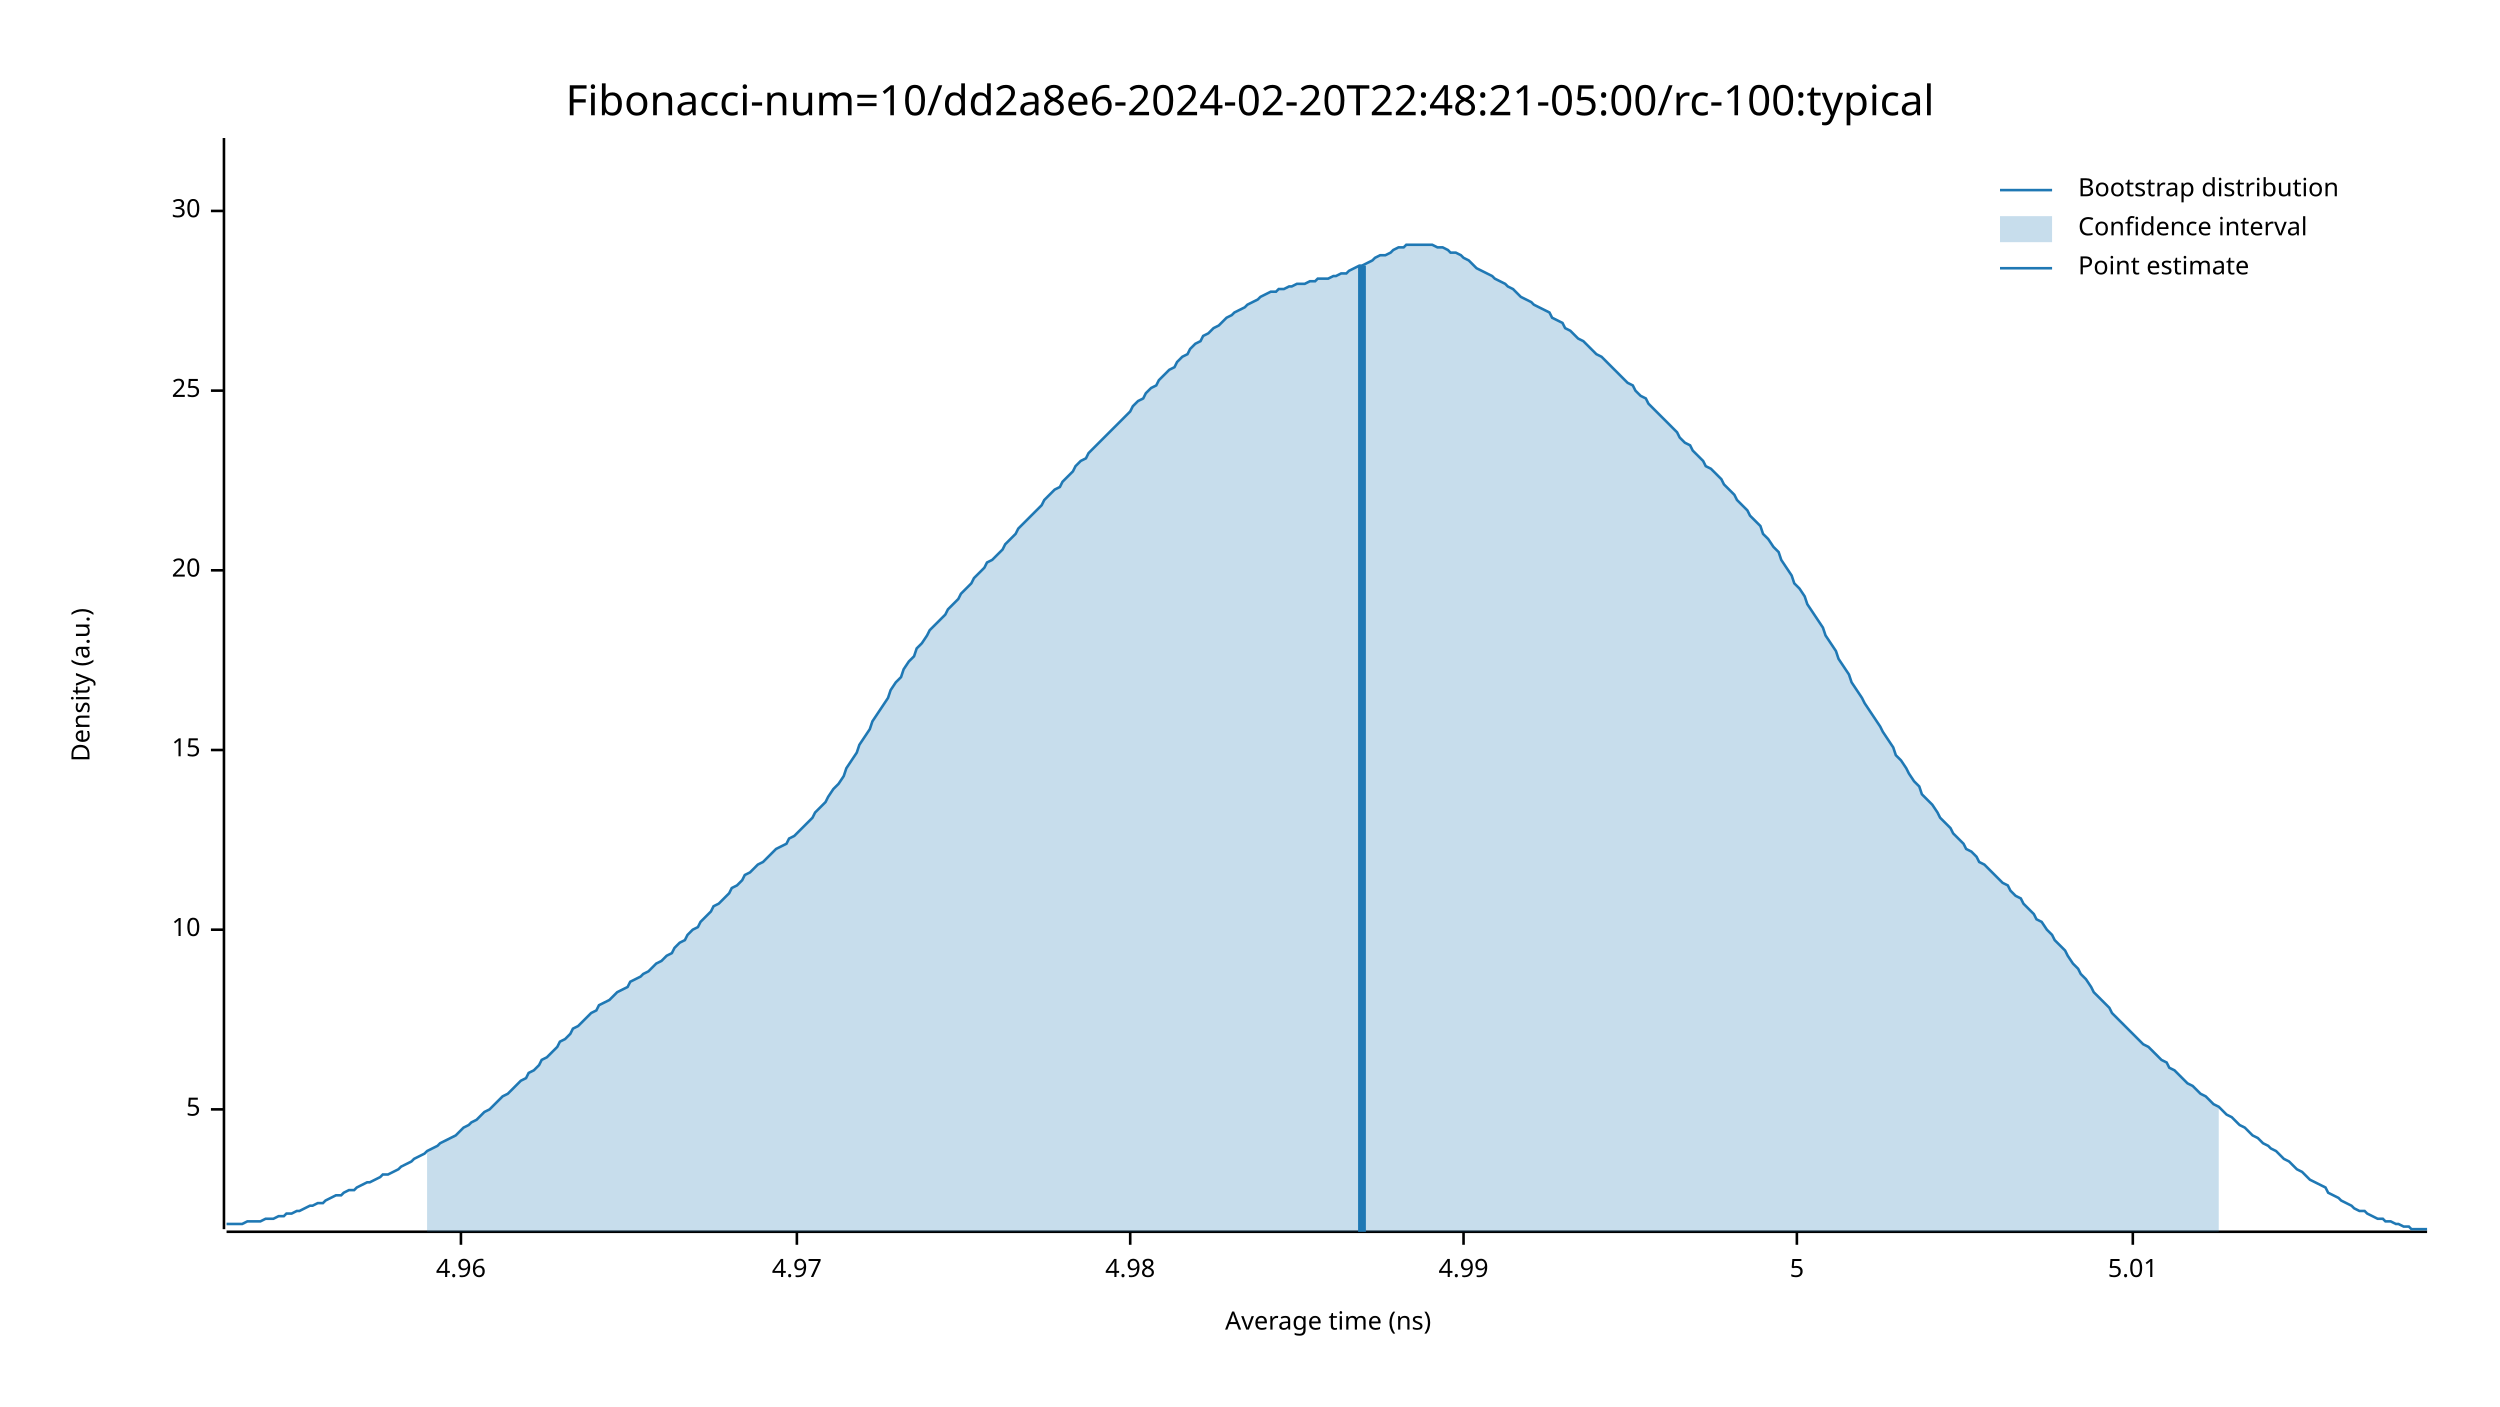
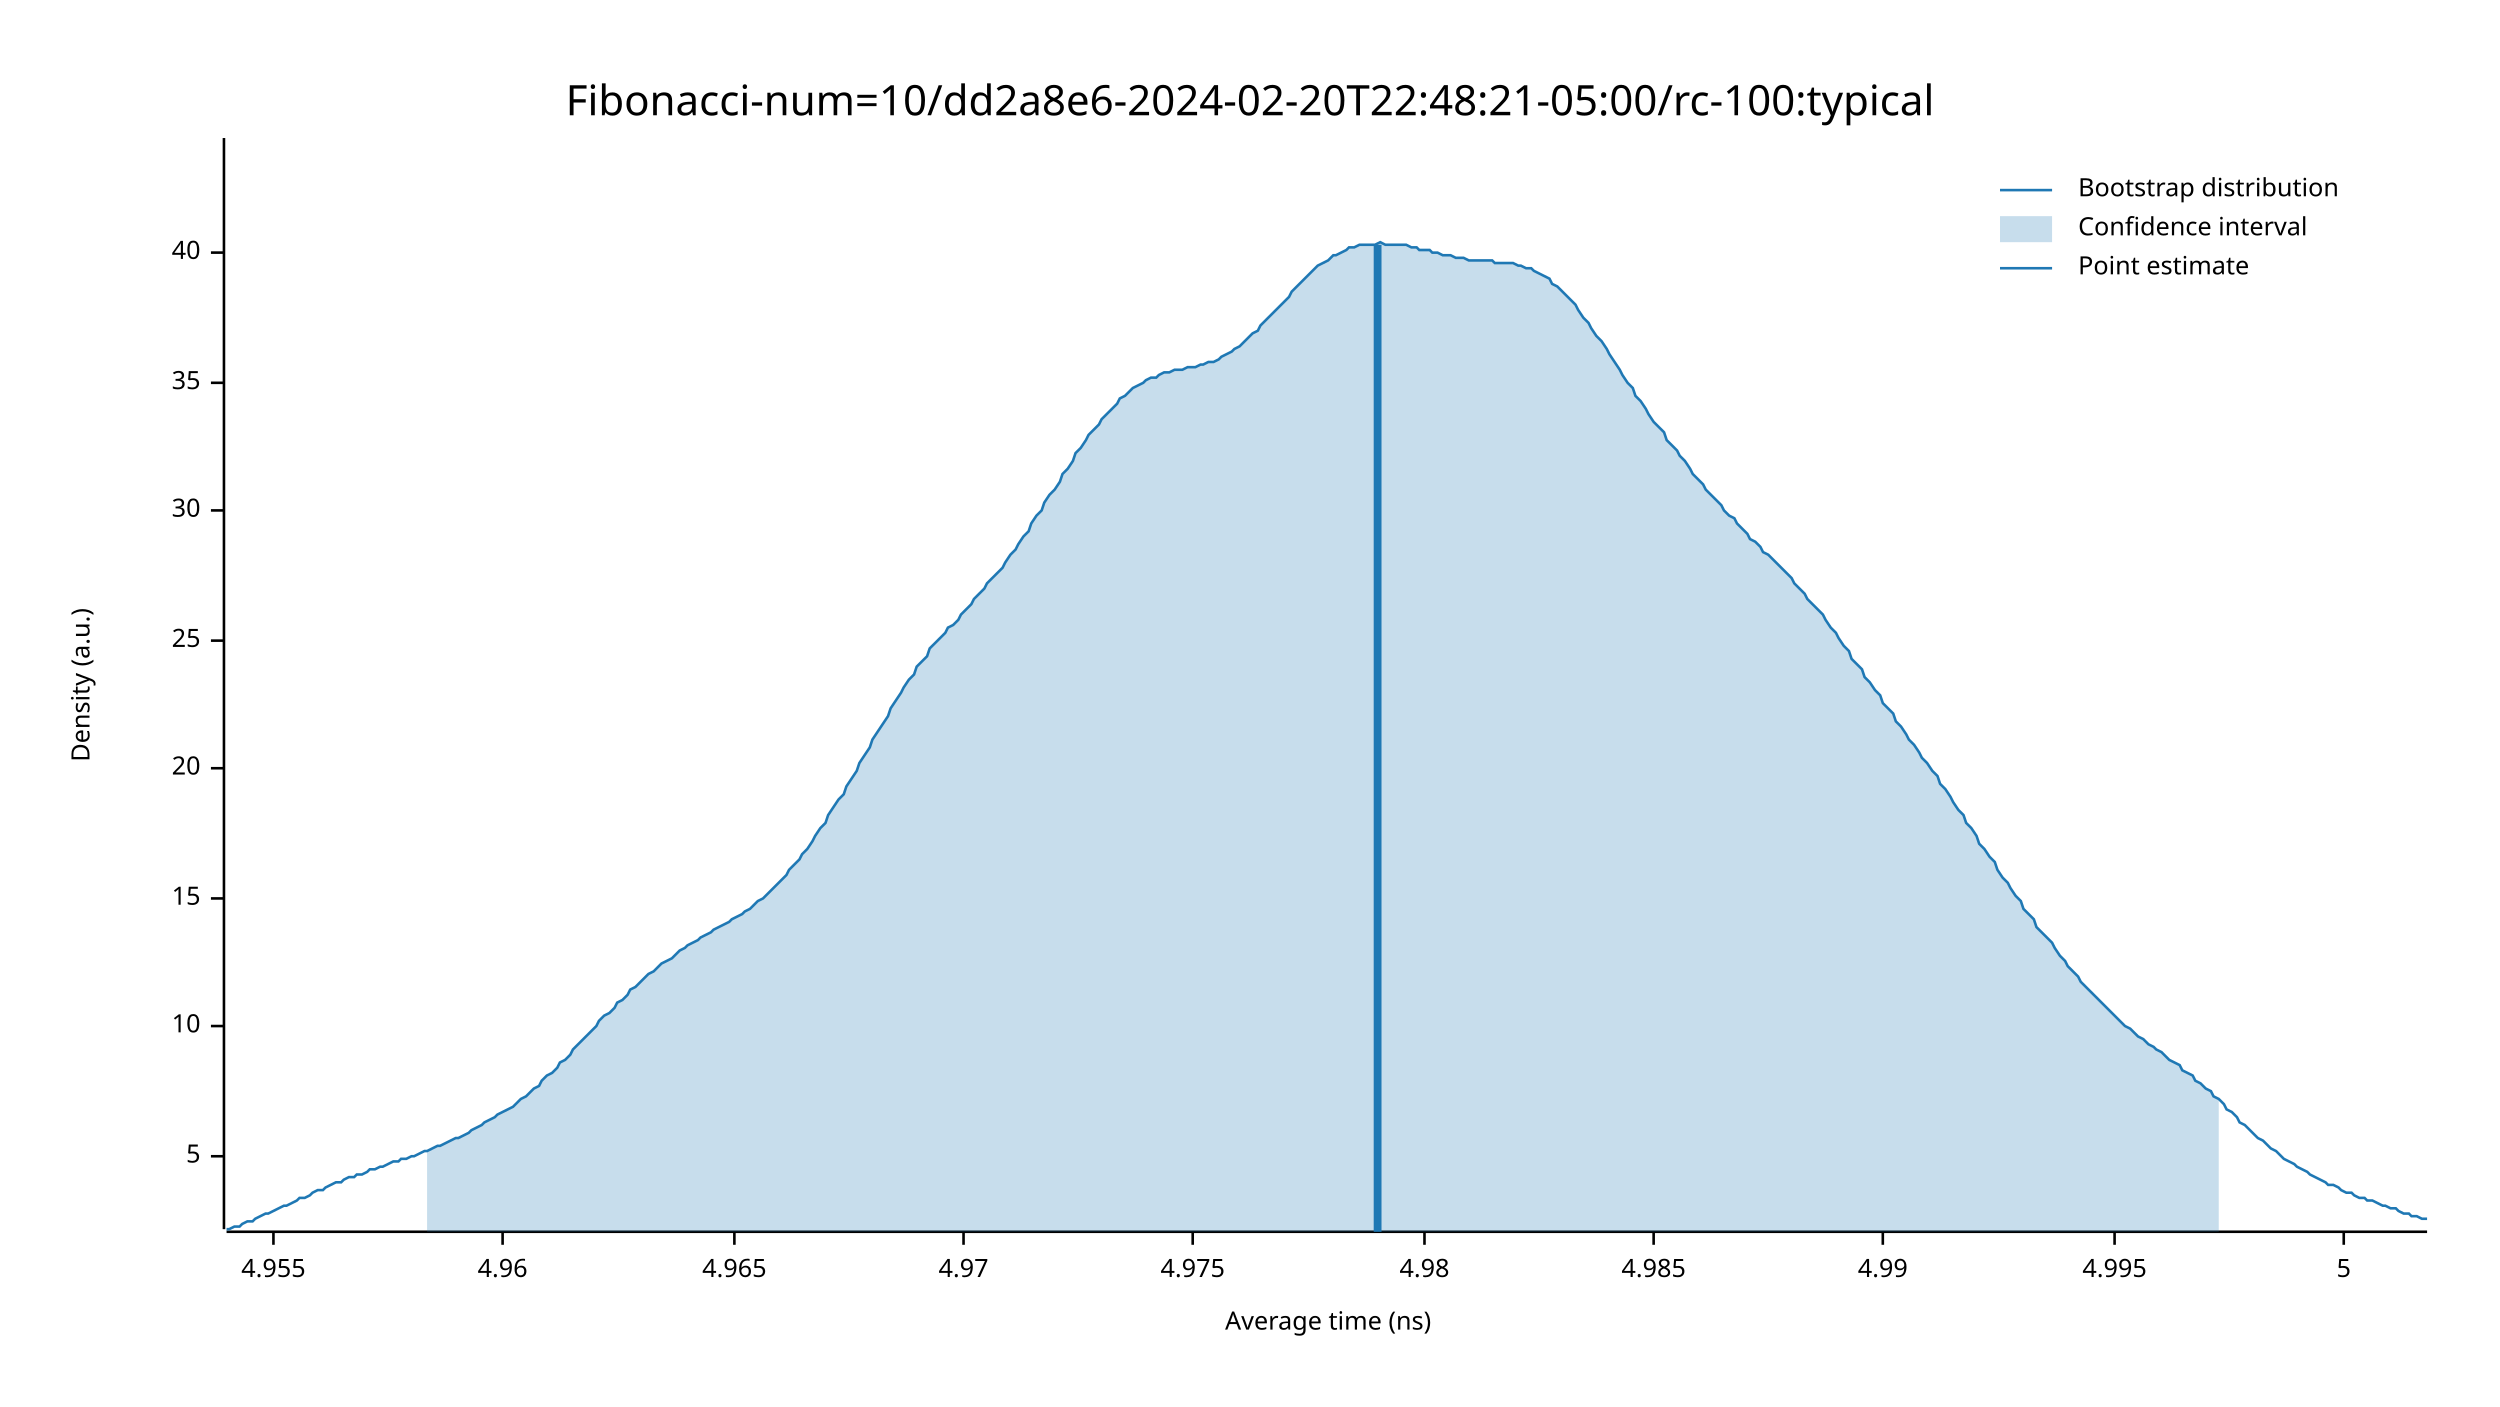
<svg xmlns="http://www.w3.org/2000/svg" width="960" height="540" viewBox="0 0 960 540">
  <text x="480" y="32" dy="0.76em" text-anchor="middle" font-family="sans-serif" font-size="16.129" opacity="1" fill="#000000">
Fibonacci-num=10/dd2a8e6-2024-02-20T22:48:21-05:00/rc-100:typical
</text>
  <text x="27" y="263" dy="0.76em" text-anchor="middle" font-family="sans-serif" font-size="9.677" opacity="1" fill="#000000" transform="rotate(270, 27, 263)">
Density (a.u.)
</text>
  <text x="510" y="513" dy="-0.5ex" text-anchor="middle" font-family="sans-serif" font-size="9.677" opacity="1" fill="#000000">
Average time (ns)
</text>
  <polyline fill="none" opacity="1" stroke="#000000" stroke-width="1" points="86,53 86,472 " />
-   <text x="77" y="426" dy="0.5ex" text-anchor="end" font-family="sans-serif" font-size="9.677" opacity="1" fill="#000000">
+   <text x="77" y="444" dy="0.5ex" text-anchor="end" font-family="sans-serif" font-size="9.677" opacity="1" fill="#000000">
5
</text>
-   <polyline fill="none" opacity="1" stroke="#000000" stroke-width="1" points="81,426 86,426 " />
-   <text x="77" y="357" dy="0.5ex" text-anchor="end" font-family="sans-serif" font-size="9.677" opacity="1" fill="#000000">
+   <polyline fill="none" opacity="1" stroke="#000000" stroke-width="1" points="81,444 86,444 " />
+   <text x="77" y="394" dy="0.5ex" text-anchor="end" font-family="sans-serif" font-size="9.677" opacity="1" fill="#000000">
10
</text>
-   <polyline fill="none" opacity="1" stroke="#000000" stroke-width="1" points="81,357 86,357 " />
-   <text x="77" y="288" dy="0.5ex" text-anchor="end" font-family="sans-serif" font-size="9.677" opacity="1" fill="#000000">
+   <polyline fill="none" opacity="1" stroke="#000000" stroke-width="1" points="81,394 86,394 " />
+   <text x="77" y="345" dy="0.5ex" text-anchor="end" font-family="sans-serif" font-size="9.677" opacity="1" fill="#000000">
15
</text>
-   <polyline fill="none" opacity="1" stroke="#000000" stroke-width="1" points="81,288 86,288 " />
-   <text x="77" y="219" dy="0.5ex" text-anchor="end" font-family="sans-serif" font-size="9.677" opacity="1" fill="#000000">
+   <polyline fill="none" opacity="1" stroke="#000000" stroke-width="1" points="81,345 86,345 " />
+   <text x="77" y="295" dy="0.5ex" text-anchor="end" font-family="sans-serif" font-size="9.677" opacity="1" fill="#000000">
20
</text>
-   <polyline fill="none" opacity="1" stroke="#000000" stroke-width="1" points="81,219 86,219 " />
-   <text x="77" y="150" dy="0.5ex" text-anchor="end" font-family="sans-serif" font-size="9.677" opacity="1" fill="#000000">
+   <polyline fill="none" opacity="1" stroke="#000000" stroke-width="1" points="81,295 86,295 " />
+   <text x="77" y="246" dy="0.5ex" text-anchor="end" font-family="sans-serif" font-size="9.677" opacity="1" fill="#000000">
25
</text>
-   <polyline fill="none" opacity="1" stroke="#000000" stroke-width="1" points="81,150 86,150 " />
-   <text x="77" y="81" dy="0.5ex" text-anchor="end" font-family="sans-serif" font-size="9.677" opacity="1" fill="#000000">
+   <polyline fill="none" opacity="1" stroke="#000000" stroke-width="1" points="81,246 86,246 " />
+   <text x="77" y="196" dy="0.5ex" text-anchor="end" font-family="sans-serif" font-size="9.677" opacity="1" fill="#000000">
30
</text>
-   <polyline fill="none" opacity="1" stroke="#000000" stroke-width="1" points="81,81 86,81 " />
+   <polyline fill="none" opacity="1" stroke="#000000" stroke-width="1" points="81,196 86,196 " />
+   <text x="77" y="147" dy="0.5ex" text-anchor="end" font-family="sans-serif" font-size="9.677" opacity="1" fill="#000000">
+ 35
+ </text>
+   <polyline fill="none" opacity="1" stroke="#000000" stroke-width="1" points="81,147 86,147 " />
+   <text x="77" y="97" dy="0.5ex" text-anchor="end" font-family="sans-serif" font-size="9.677" opacity="1" fill="#000000">
+ 40
+ </text>
+   <polyline fill="none" opacity="1" stroke="#000000" stroke-width="1" points="81,97 86,97 " />
  <polyline fill="none" opacity="1" stroke="#000000" stroke-width="1" points="87,473 932,473 " />
-   <text x="177" y="483" dy="0.76em" text-anchor="middle" font-family="sans-serif" font-size="9.677" opacity="1" fill="#000000">
+   <text x="105" y="483" dy="0.76em" text-anchor="middle" font-family="sans-serif" font-size="9.677" opacity="1" fill="#000000">
+ 4.955
+ </text>
+   <polyline fill="none" opacity="1" stroke="#000000" stroke-width="1" points="105,473 105,478 " />
+   <text x="193" y="483" dy="0.76em" text-anchor="middle" font-family="sans-serif" font-size="9.677" opacity="1" fill="#000000">
4.96
</text>
-   <polyline fill="none" opacity="1" stroke="#000000" stroke-width="1" points="177,473 177,478 " />
-   <text x="306" y="483" dy="0.76em" text-anchor="middle" font-family="sans-serif" font-size="9.677" opacity="1" fill="#000000">
+   <polyline fill="none" opacity="1" stroke="#000000" stroke-width="1" points="193,473 193,478 " />
+   <text x="282" y="483" dy="0.76em" text-anchor="middle" font-family="sans-serif" font-size="9.677" opacity="1" fill="#000000">
+ 4.965
+ </text>
+   <polyline fill="none" opacity="1" stroke="#000000" stroke-width="1" points="282,473 282,478 " />
+   <text x="370" y="483" dy="0.76em" text-anchor="middle" font-family="sans-serif" font-size="9.677" opacity="1" fill="#000000">
4.97
</text>
-   <polyline fill="none" opacity="1" stroke="#000000" stroke-width="1" points="306,473 306,478 " />
-   <text x="434" y="483" dy="0.76em" text-anchor="middle" font-family="sans-serif" font-size="9.677" opacity="1" fill="#000000">
+   <polyline fill="none" opacity="1" stroke="#000000" stroke-width="1" points="370,473 370,478 " />
+   <text x="458" y="483" dy="0.76em" text-anchor="middle" font-family="sans-serif" font-size="9.677" opacity="1" fill="#000000">
+ 4.975
+ </text>
+   <polyline fill="none" opacity="1" stroke="#000000" stroke-width="1" points="458,473 458,478 " />
+   <text x="547" y="483" dy="0.76em" text-anchor="middle" font-family="sans-serif" font-size="9.677" opacity="1" fill="#000000">
4.98
</text>
-   <polyline fill="none" opacity="1" stroke="#000000" stroke-width="1" points="434,473 434,478 " />
-   <text x="562" y="483" dy="0.76em" text-anchor="middle" font-family="sans-serif" font-size="9.677" opacity="1" fill="#000000">
+   <polyline fill="none" opacity="1" stroke="#000000" stroke-width="1" points="547,473 547,478 " />
+   <text x="635" y="483" dy="0.76em" text-anchor="middle" font-family="sans-serif" font-size="9.677" opacity="1" fill="#000000">
+ 4.985
+ </text>
+   <polyline fill="none" opacity="1" stroke="#000000" stroke-width="1" points="635,473 635,478 " />
+   <text x="723" y="483" dy="0.76em" text-anchor="middle" font-family="sans-serif" font-size="9.677" opacity="1" fill="#000000">
4.99
</text>
-   <polyline fill="none" opacity="1" stroke="#000000" stroke-width="1" points="562,473 562,478 " />
-   <text x="690" y="483" dy="0.76em" text-anchor="middle" font-family="sans-serif" font-size="9.677" opacity="1" fill="#000000">
+   <polyline fill="none" opacity="1" stroke="#000000" stroke-width="1" points="723,473 723,478 " />
+   <text x="812" y="483" dy="0.76em" text-anchor="middle" font-family="sans-serif" font-size="9.677" opacity="1" fill="#000000">
+ 4.995
+ </text>
+   <polyline fill="none" opacity="1" stroke="#000000" stroke-width="1" points="812,473 812,478 " />
+   <text x="900" y="483" dy="0.76em" text-anchor="middle" font-family="sans-serif" font-size="9.677" opacity="1" fill="#000000">
5
</text>
-   <polyline fill="none" opacity="1" stroke="#000000" stroke-width="1" points="690,473 690,478 " />
-   <text x="819" y="483" dy="0.76em" text-anchor="middle" font-family="sans-serif" font-size="9.677" opacity="1" fill="#000000">
- 5.01
- </text>
-   <polyline fill="none" opacity="1" stroke="#000000" stroke-width="1" points="819,473 819,478 " />
-   <polyline fill="none" opacity="1" stroke="#1F78B4" stroke-width="1" points="87,470 88,470 90,470 92,470 93,470 95,469 97,469 98,469 100,469 102,468 103,468 105,468 107,467 109,467 110,466 112,466 114,465 115,465 117,464 119,463 120,463 122,462 124,462 125,461 127,460 129,459 131,459 132,458 134,457 136,457 137,456 139,455 141,454 142,454 144,453 146,452 147,451 149,451 151,450 153,449 154,448 156,447 158,446 159,445 161,444 163,443 164,442 166,441 168,440 169,439 171,438 173,437 175,436 176,435 178,433 180,432 181,431 183,430 185,428 186,427 188,426 190,424 191,423 193,421 195,420 197,418 198,417 200,415 202,414 203,412 205,411 207,409 208,407 210,406 212,404 214,402 215,400 217,399 219,397 220,395 222,394 224,392 225,391 227,389 229,388 230,386 232,385 234,384 236,382 237,381 239,380 241,379 242,377 244,376 246,375 247,374 249,373 251,371 252,370 254,369 256,367 258,366 259,364 261,362 263,361 264,359 266,357 268,356 269,354 271,352 273,350 274,348 276,347 278,345 280,343 281,341 283,340 285,338 286,336 288,335 290,333 291,332 293,331 295,329 296,328 298,326 300,325 302,324 303,322 305,321 307,319 308,318 310,316 312,314 313,312 315,310 317,308 318,306 320,303 322,301 324,298 325,295 327,292 329,289 330,286 332,283 334,280 335,277 337,274 339,271 341,268 342,265 344,262 346,260 347,257 349,254 351,252 352,249 354,247 356,244 357,242 359,240 361,238 363,236 364,234 366,232 368,230 369,228 371,226 373,224 374,222 376,220 378,218 379,216 381,215 383,213 385,211 386,209 388,207 390,205 391,203 393,201 395,199 396,198 398,196 400,194 401,192 403,190 405,188 407,187 408,185 410,183 412,181 413,179 415,177 417,176 418,174 420,172 422,170 423,169 425,167 427,165 429,163 430,162 432,160 434,158 435,156 437,154 439,153 440,151 442,149 444,148 445,146 447,144 449,142 451,141 452,139 454,137 456,136 457,134 459,132 461,131 462,129 464,128 466,126 468,125 469,124 471,122 473,121 474,120 476,119 478,118 479,117 481,116 483,115 484,114 486,113 488,112 490,112 491,111 493,111 495,110 496,110 498,109 500,109 501,109 503,108 505,108 506,107 508,107 510,107 512,106 513,106 515,105 517,105 518,104 520,103 522,102 523,102 525,101 527,100 528,99 530,98 532,98 534,97 535,96 537,95 539,95 540,94 542,94 544,94 545,94 547,94 549,94 550,94 552,95 554,95 556,96 557,97 559,97 561,98 562,99 564,100 566,102 567,103 569,104 571,105 573,106 574,107 576,108 578,109 579,110 581,111 583,113 584,114 586,115 588,116 589,117 591,118 593,119 595,120 596,122 598,123 600,124 601,126 603,127 605,129 606,130 608,131 610,133 611,134 613,136 615,137 617,139 618,140 620,142 622,144 623,145 625,147 627,148 628,150 630,152 632,153 633,155 635,157 637,159 639,161 640,162 642,164 644,166 645,168 647,170 649,171 650,173 652,175 654,177 655,179 657,180 659,182 661,184 662,186 664,188 666,190 667,192 669,194 671,196 672,198 674,200 676,202 677,205 679,207 681,210 683,212 684,215 686,218 688,221 689,224 691,226 693,229 694,232 696,235 698,238 700,241 701,244 703,247 705,250 706,253 708,256 710,259 711,262 713,265 715,268 716,270 718,273 720,276 722,279 723,281 725,284 727,287 728,290 730,292 732,295 733,297 735,300 737,302 738,305 740,307 742,309 744,312 745,314 747,316 749,318 750,320 752,322 754,324 755,326 757,327 759,329 760,331 762,332 764,334 766,336 767,337 769,339 771,340 772,342 774,344 776,345 777,347 779,349 781,351 782,353 784,354 786,357 788,359 789,361 791,363 793,365 794,367 796,370 798,372 799,374 801,376 803,379 804,381 806,383 808,385 810,387 811,389 813,391 815,393 816,394 818,396 820,398 821,399 823,401 825,402 827,404 828,405 830,407 832,408 833,410 835,411 837,413 838,414 840,416 842,417 843,418 845,420 847,421 849,423 850,424 852,425 854,427 855,428 857,429 859,431 860,432 862,433 864,435 865,436 867,437 869,439 871,440 872,441 874,442 876,444 877,445 879,446 881,448 882,449 884,450 886,452 887,453 889,454 891,455 893,456 894,458 896,459 898,460 899,461 901,462 903,463 904,464 906,465 908,465 909,466 911,467 913,468 915,468 916,469 918,469 920,470 921,470 923,471 925,471 926,472 928,472 930,472 932,472 " />
-   <polygon opacity="0.25" fill="#1F78B4" points="164,442 166,441 168,440 169,439 171,438 173,437 175,436 176,435 178,433 180,432 181,431 183,430 185,428 186,427 188,426 190,424 191,423 193,421 195,420 197,418 198,417 200,415 202,414 203,412 205,411 207,409 208,407 210,406 212,404 214,402 215,400 217,399 219,397 220,395 222,394 224,392 225,391 227,389 229,388 230,386 232,385 234,384 236,382 237,381 239,380 241,379 242,377 244,376 246,375 247,374 249,373 251,371 252,370 254,369 256,367 258,366 259,364 261,362 263,361 264,359 266,357 268,356 269,354 271,352 273,350 274,348 276,347 278,345 280,343 281,341 283,340 285,338 286,336 288,335 290,333 291,332 293,331 295,329 296,328 298,326 300,325 302,324 303,322 305,321 307,319 308,318 310,316 312,314 313,312 315,310 317,308 318,306 320,303 322,301 324,298 325,295 327,292 329,289 330,286 332,283 334,280 335,277 337,274 339,271 341,268 342,265 344,262 346,260 347,257 349,254 351,252 352,249 354,247 356,244 357,242 359,240 361,238 363,236 364,234 366,232 368,230 369,228 371,226 373,224 374,222 376,220 378,218 379,216 381,215 383,213 385,211 386,209 388,207 390,205 391,203 393,201 395,199 396,198 398,196 400,194 401,192 403,190 405,188 407,187 408,185 410,183 412,181 413,179 415,177 417,176 418,174 420,172 422,170 423,169 425,167 427,165 429,163 430,162 432,160 434,158 435,156 437,154 439,153 440,151 442,149 444,148 445,146 447,144 449,142 451,141 452,139 454,137 456,136 457,134 459,132 461,131 462,129 464,128 466,126 468,125 469,124 471,122 473,121 474,120 476,119 478,118 479,117 481,116 483,115 484,114 486,113 488,112 490,112 491,111 493,111 495,110 496,110 498,109 500,109 501,109 503,108 505,108 506,107 508,107 510,107 512,106 513,106 515,105 517,105 518,104 520,103 522,102 523,102 525,101 527,100 528,99 530,98 532,98 534,97 535,96 537,95 539,95 540,94 542,94 544,94 545,94 547,94 549,94 550,94 552,95 554,95 556,96 557,97 559,97 561,98 562,99 564,100 566,102 567,103 569,104 571,105 573,106 574,107 576,108 578,109 579,110 581,111 583,113 584,114 586,115 588,116 589,117 591,118 593,119 595,120 596,122 598,123 600,124 601,126 603,127 605,129 606,130 608,131 610,133 611,134 613,136 615,137 617,139 618,140 620,142 622,144 623,145 625,147 627,148 628,150 630,152 632,153 633,155 635,157 637,159 639,161 640,162 642,164 644,166 645,168 647,170 649,171 650,173 652,175 654,177 655,179 657,180 659,182 661,184 662,186 664,188 666,190 667,192 669,194 671,196 672,198 674,200 676,202 677,205 679,207 681,210 683,212 684,215 686,218 688,221 689,224 691,226 693,229 694,232 696,235 698,238 700,241 701,244 703,247 705,250 706,253 708,256 710,259 711,262 713,265 715,268 716,270 718,273 720,276 722,279 723,281 725,284 727,287 728,290 730,292 732,295 733,297 735,300 737,302 738,305 740,307 742,309 744,312 745,314 747,316 749,318 750,320 752,322 754,324 755,326 757,327 759,329 760,331 762,332 764,334 766,336 767,337 769,339 771,340 772,342 774,344 776,345 777,347 779,349 781,351 782,353 784,354 786,357 788,359 789,361 791,363 793,365 794,367 796,370 798,372 799,374 801,376 803,379 804,381 806,383 808,385 810,387 811,389 813,391 815,393 816,394 818,396 820,398 821,399 823,401 825,402 827,404 828,405 830,407 832,408 833,410 835,411 837,413 838,414 840,416 842,417 843,418 845,420 847,421 849,423 850,424 852,425 852,473 164,473 " />
-   <polyline fill="none" opacity="1" stroke="#1F78B4" stroke-width="3" points="523,473 523,102 " />
+   <polyline fill="none" opacity="1" stroke="#000000" stroke-width="1" points="900,473 900,478 " />
+   <polyline fill="none" opacity="1" stroke="#1F78B4" stroke-width="1" points="87,472 88,472 90,471 92,471 93,470 95,469 97,469 98,468 100,467 102,466 103,466 105,465 107,464 109,463 110,463 112,462 114,461 115,460 117,460 119,459 120,458 122,457 124,457 125,456 127,455 129,454 131,454 132,453 134,452 136,452 137,451 139,451 141,450 142,449 144,449 146,448 147,448 149,447 151,446 153,446 154,445 156,445 158,444 159,444 161,443 163,442 164,442 166,441 168,440 169,440 171,439 173,438 175,437 176,437 178,436 180,435 181,434 183,433 185,432 186,431 188,430 190,429 191,428 193,427 195,426 197,425 198,424 200,422 202,421 203,420 205,418 207,417 208,415 210,413 212,412 214,410 215,408 217,407 219,405 220,403 222,401 224,399 225,398 227,396 229,394 230,392 232,390 234,389 236,387 237,385 239,384 241,382 242,380 244,379 246,377 247,376 249,374 251,373 252,372 254,370 256,369 258,368 259,367 261,365 263,364 264,363 266,362 268,361 269,360 271,359 273,358 274,357 276,356 278,355 280,354 281,353 283,352 285,351 286,350 288,349 290,347 291,346 293,345 295,343 296,342 298,340 300,338 302,336 303,334 305,332 307,330 308,328 310,326 312,323 313,321 315,318 317,316 318,313 320,310 322,307 324,305 325,302 327,299 329,296 330,293 332,290 334,287 335,284 337,281 339,278 341,275 342,272 344,269 346,266 347,264 349,261 351,259 352,256 354,254 356,252 357,249 359,247 361,245 363,243 364,241 366,240 368,238 369,236 371,234 373,232 374,230 376,228 378,226 379,224 381,222 383,220 385,218 386,216 388,213 390,211 391,209 393,206 395,204 396,201 398,198 400,196 401,193 403,190 405,188 407,185 408,182 410,180 412,177 413,174 415,172 417,169 418,167 420,165 422,163 423,161 425,159 427,157 429,155 430,153 432,152 434,150 435,149 437,148 439,147 440,146 442,145 444,145 445,144 447,143 449,143 451,142 452,142 454,142 456,141 457,141 459,141 461,140 462,140 464,139 466,139 468,138 469,137 471,136 473,135 474,134 476,133 478,131 479,130 481,128 483,127 484,125 486,123 488,121 490,119 491,118 493,116 495,114 496,112 498,110 500,108 501,107 503,105 505,103 506,102 508,101 510,100 512,98 513,98 515,97 517,96 518,95 520,95 522,94 523,94 525,94 527,94 528,94 530,93 532,94 534,94 535,94 537,94 539,94 540,94 542,95 544,95 545,96 547,96 549,96 550,97 552,97 554,98 556,98 557,98 559,99 561,99 562,99 564,100 566,100 567,100 569,100 571,100 573,100 574,101 576,101 578,101 579,101 581,101 583,102 584,102 586,103 588,103 589,104 591,105 593,106 595,107 596,109 598,110 600,112 601,113 603,115 605,117 606,119 608,122 610,124 611,126 613,129 615,131 617,134 618,136 620,139 622,142 623,144 625,147 627,149 628,152 630,154 632,157 633,159 635,162 637,164 639,166 640,169 642,171 644,173 645,175 647,177 649,180 650,182 652,184 654,186 655,188 657,190 659,192 661,194 662,196 664,198 666,199 667,201 669,203 671,205 672,207 674,208 676,210 677,212 679,213 681,215 683,217 684,218 686,220 688,222 689,224 691,226 693,228 694,230 696,232 698,234 700,236 701,238 703,241 705,243 706,245 708,248 710,250 711,253 713,255 715,257 716,260 718,262 720,265 722,267 723,270 725,272 727,274 728,277 730,279 732,282 733,284 735,286 737,289 738,291 740,293 742,296 744,298 745,301 747,303 749,306 750,308 752,311 754,313 755,316 757,318 759,321 760,324 762,326 764,329 766,331 767,334 769,337 771,339 772,341 774,344 776,346 777,349 779,351 781,353 782,356 784,358 786,360 788,362 789,364 791,367 793,369 794,371 796,373 798,375 799,377 801,379 803,381 804,382 806,384 808,386 810,388 811,389 813,391 815,393 816,394 818,395 820,397 821,398 823,399 825,401 827,402 828,403 830,404 832,406 833,407 835,408 837,409 838,411 840,412 842,413 843,415 845,416 847,418 849,419 850,421 852,422 854,424 855,426 857,427 859,429 860,431 862,432 864,434 865,435 867,437 869,438 871,440 872,441 874,442 876,444 877,445 879,446 881,447 882,448 884,449 886,450 887,451 889,452 891,453 893,454 894,455 896,455 898,456 899,457 901,458 903,458 904,459 906,460 908,460 909,461 911,461 913,462 915,463 916,463 918,464 920,464 921,465 923,466 925,466 926,467 928,467 930,468 932,468 " />
+   <polygon opacity="0.25" fill="#1F78B4" points="164,442 166,441 168,440 169,440 171,439 173,438 175,437 176,437 178,436 180,435 181,434 183,433 185,432 186,431 188,430 190,429 191,428 193,427 195,426 197,425 198,424 200,422 202,421 203,420 205,418 207,417 208,415 210,413 212,412 214,410 215,408 217,407 219,405 220,403 222,401 224,399 225,398 227,396 229,394 230,392 232,390 234,389 236,387 237,385 239,384 241,382 242,380 244,379 246,377 247,376 249,374 251,373 252,372 254,370 256,369 258,368 259,367 261,365 263,364 264,363 266,362 268,361 269,360 271,359 273,358 274,357 276,356 278,355 280,354 281,353 283,352 285,351 286,350 288,349 290,347 291,346 293,345 295,343 296,342 298,340 300,338 302,336 303,334 305,332 307,330 308,328 310,326 312,323 313,321 315,318 317,316 318,313 320,310 322,307 324,305 325,302 327,299 329,296 330,293 332,290 334,287 335,284 337,281 339,278 341,275 342,272 344,269 346,266 347,264 349,261 351,259 352,256 354,254 356,252 357,249 359,247 361,245 363,243 364,241 366,240 368,238 369,236 371,234 373,232 374,230 376,228 378,226 379,224 381,222 383,220 385,218 386,216 388,213 390,211 391,209 393,206 395,204 396,201 398,198 400,196 401,193 403,190 405,188 407,185 408,182 410,180 412,177 413,174 415,172 417,169 418,167 420,165 422,163 423,161 425,159 427,157 429,155 430,153 432,152 434,150 435,149 437,148 439,147 440,146 442,145 444,145 445,144 447,143 449,143 451,142 452,142 454,142 456,141 457,141 459,141 461,140 462,140 464,139 466,139 468,138 469,137 471,136 473,135 474,134 476,133 478,131 479,130 481,128 483,127 484,125 486,123 488,121 490,119 491,118 493,116 495,114 496,112 498,110 500,108 501,107 503,105 505,103 506,102 508,101 510,100 512,98 513,98 515,97 517,96 518,95 520,95 522,94 523,94 525,94 527,94 528,94 530,93 532,94 534,94 535,94 537,94 539,94 540,94 542,95 544,95 545,96 547,96 549,96 550,97 552,97 554,98 556,98 557,98 559,99 561,99 562,99 564,100 566,100 567,100 569,100 571,100 573,100 574,101 576,101 578,101 579,101 581,101 583,102 584,102 586,103 588,103 589,104 591,105 593,106 595,107 596,109 598,110 600,112 601,113 603,115 605,117 606,119 608,122 610,124 611,126 613,129 615,131 617,134 618,136 620,139 622,142 623,144 625,147 627,149 628,152 630,154 632,157 633,159 635,162 637,164 639,166 640,169 642,171 644,173 645,175 647,177 649,180 650,182 652,184 654,186 655,188 657,190 659,192 661,194 662,196 664,198 666,199 667,201 669,203 671,205 672,207 674,208 676,210 677,212 679,213 681,215 683,217 684,218 686,220 688,222 689,224 691,226 693,228 694,230 696,232 698,234 700,236 701,238 703,241 705,243 706,245 708,248 710,250 711,253 713,255 715,257 716,260 718,262 720,265 722,267 723,270 725,272 727,274 728,277 730,279 732,282 733,284 735,286 737,289 738,291 740,293 742,296 744,298 745,301 747,303 749,306 750,308 752,311 754,313 755,316 757,318 759,321 760,324 762,326 764,329 766,331 767,334 769,337 771,339 772,341 774,344 776,346 777,349 779,351 781,353 782,356 784,358 786,360 788,362 789,364 791,367 793,369 794,371 796,373 798,375 799,377 801,379 803,381 804,382 806,384 808,386 810,388 811,389 813,391 815,393 816,394 818,395 820,397 821,398 823,399 825,401 827,402 828,403 830,404 832,406 833,407 835,408 837,409 838,411 840,412 842,413 843,415 845,416 847,418 849,419 850,421 852,422 852,473 164,473 " />
+   <polyline fill="none" opacity="1" stroke="#1F78B4" stroke-width="3" points="529,473 529,94 " />
  <text x="798" y="68" dy="0.76em" text-anchor="start" font-family="sans-serif" font-size="9.677" opacity="1" fill="#000000">
Bootstrap distribution
</text>
  <text x="798" y="83" dy="0.76em" text-anchor="start" font-family="sans-serif" font-size="9.677" opacity="1" fill="#000000">
Confidence interval
</text>
  <text x="798" y="98" dy="0.76em" text-anchor="start" font-family="sans-serif" font-size="9.677" opacity="1" fill="#000000">
Point estimate
</text>
  <polyline fill="none" opacity="1" stroke="#1F78B4" stroke-width="1" points="768,73 788,73 " />
  <rect x="768" y="83" width="20" height="10" opacity="0.25" fill="#1F78B4" stroke="none" />
  <polyline fill="none" opacity="1" stroke="#1F78B4" stroke-width="1" points="768,103 788,103 " />
</svg>
